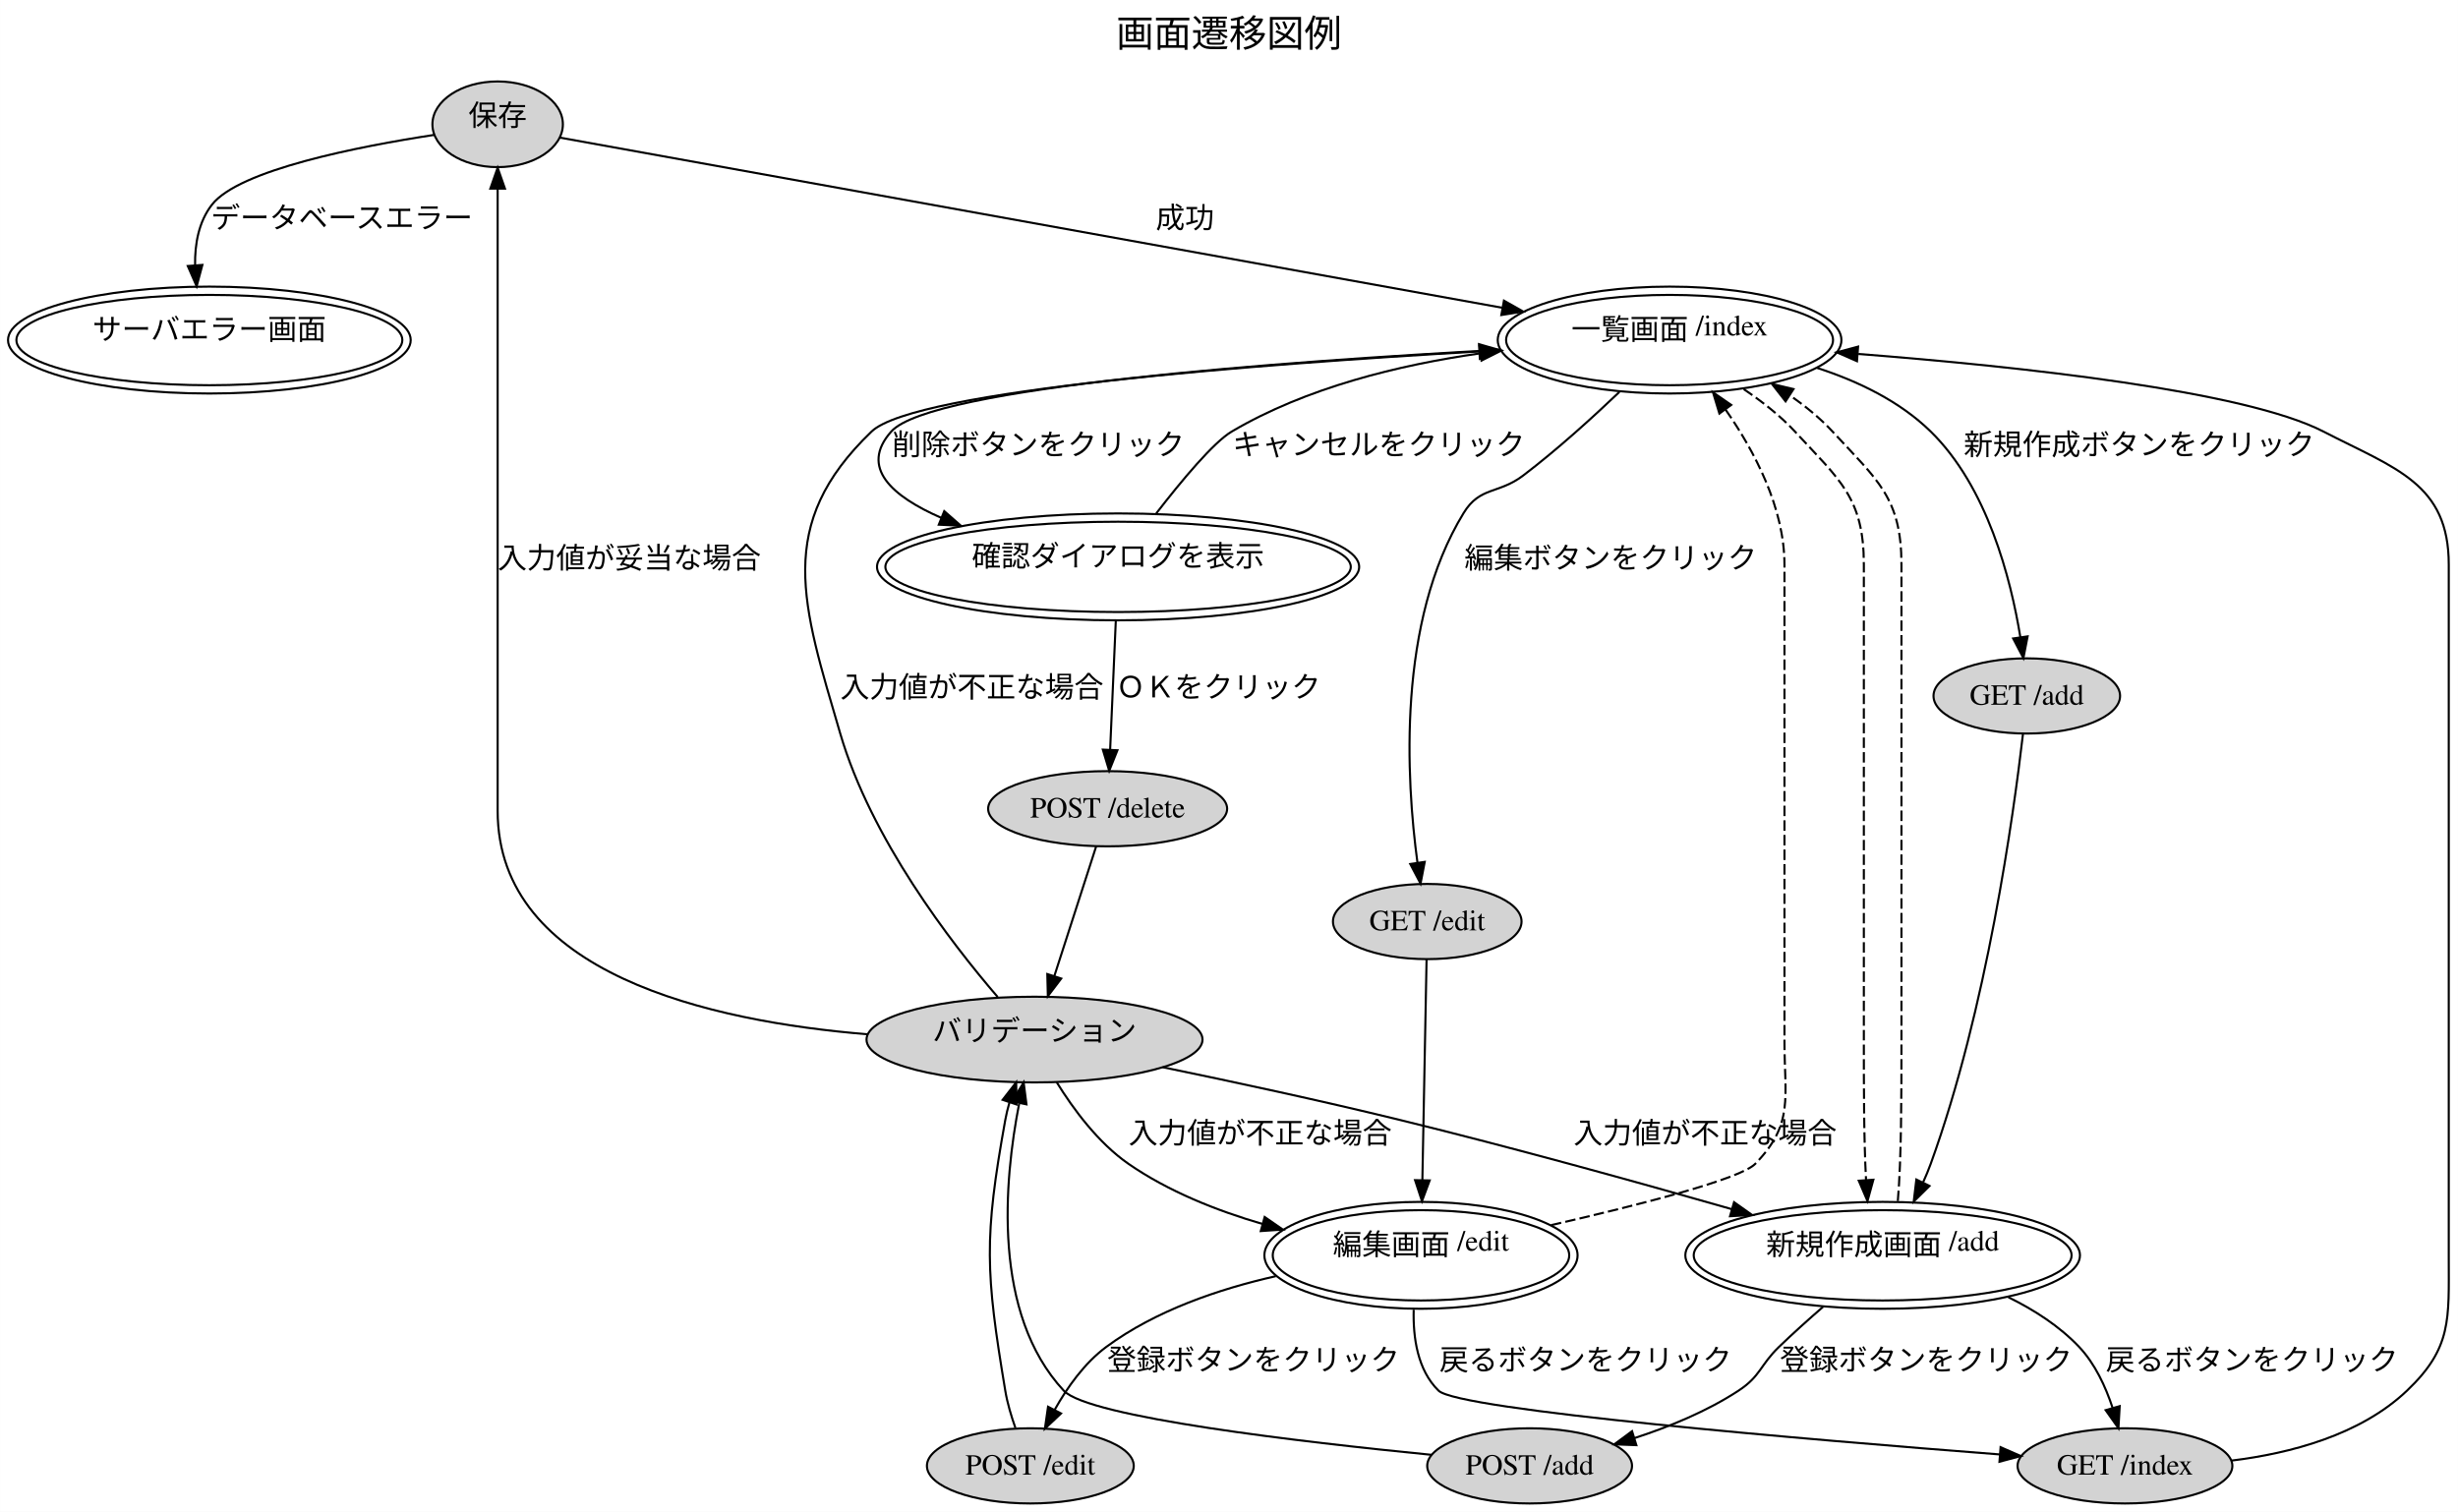
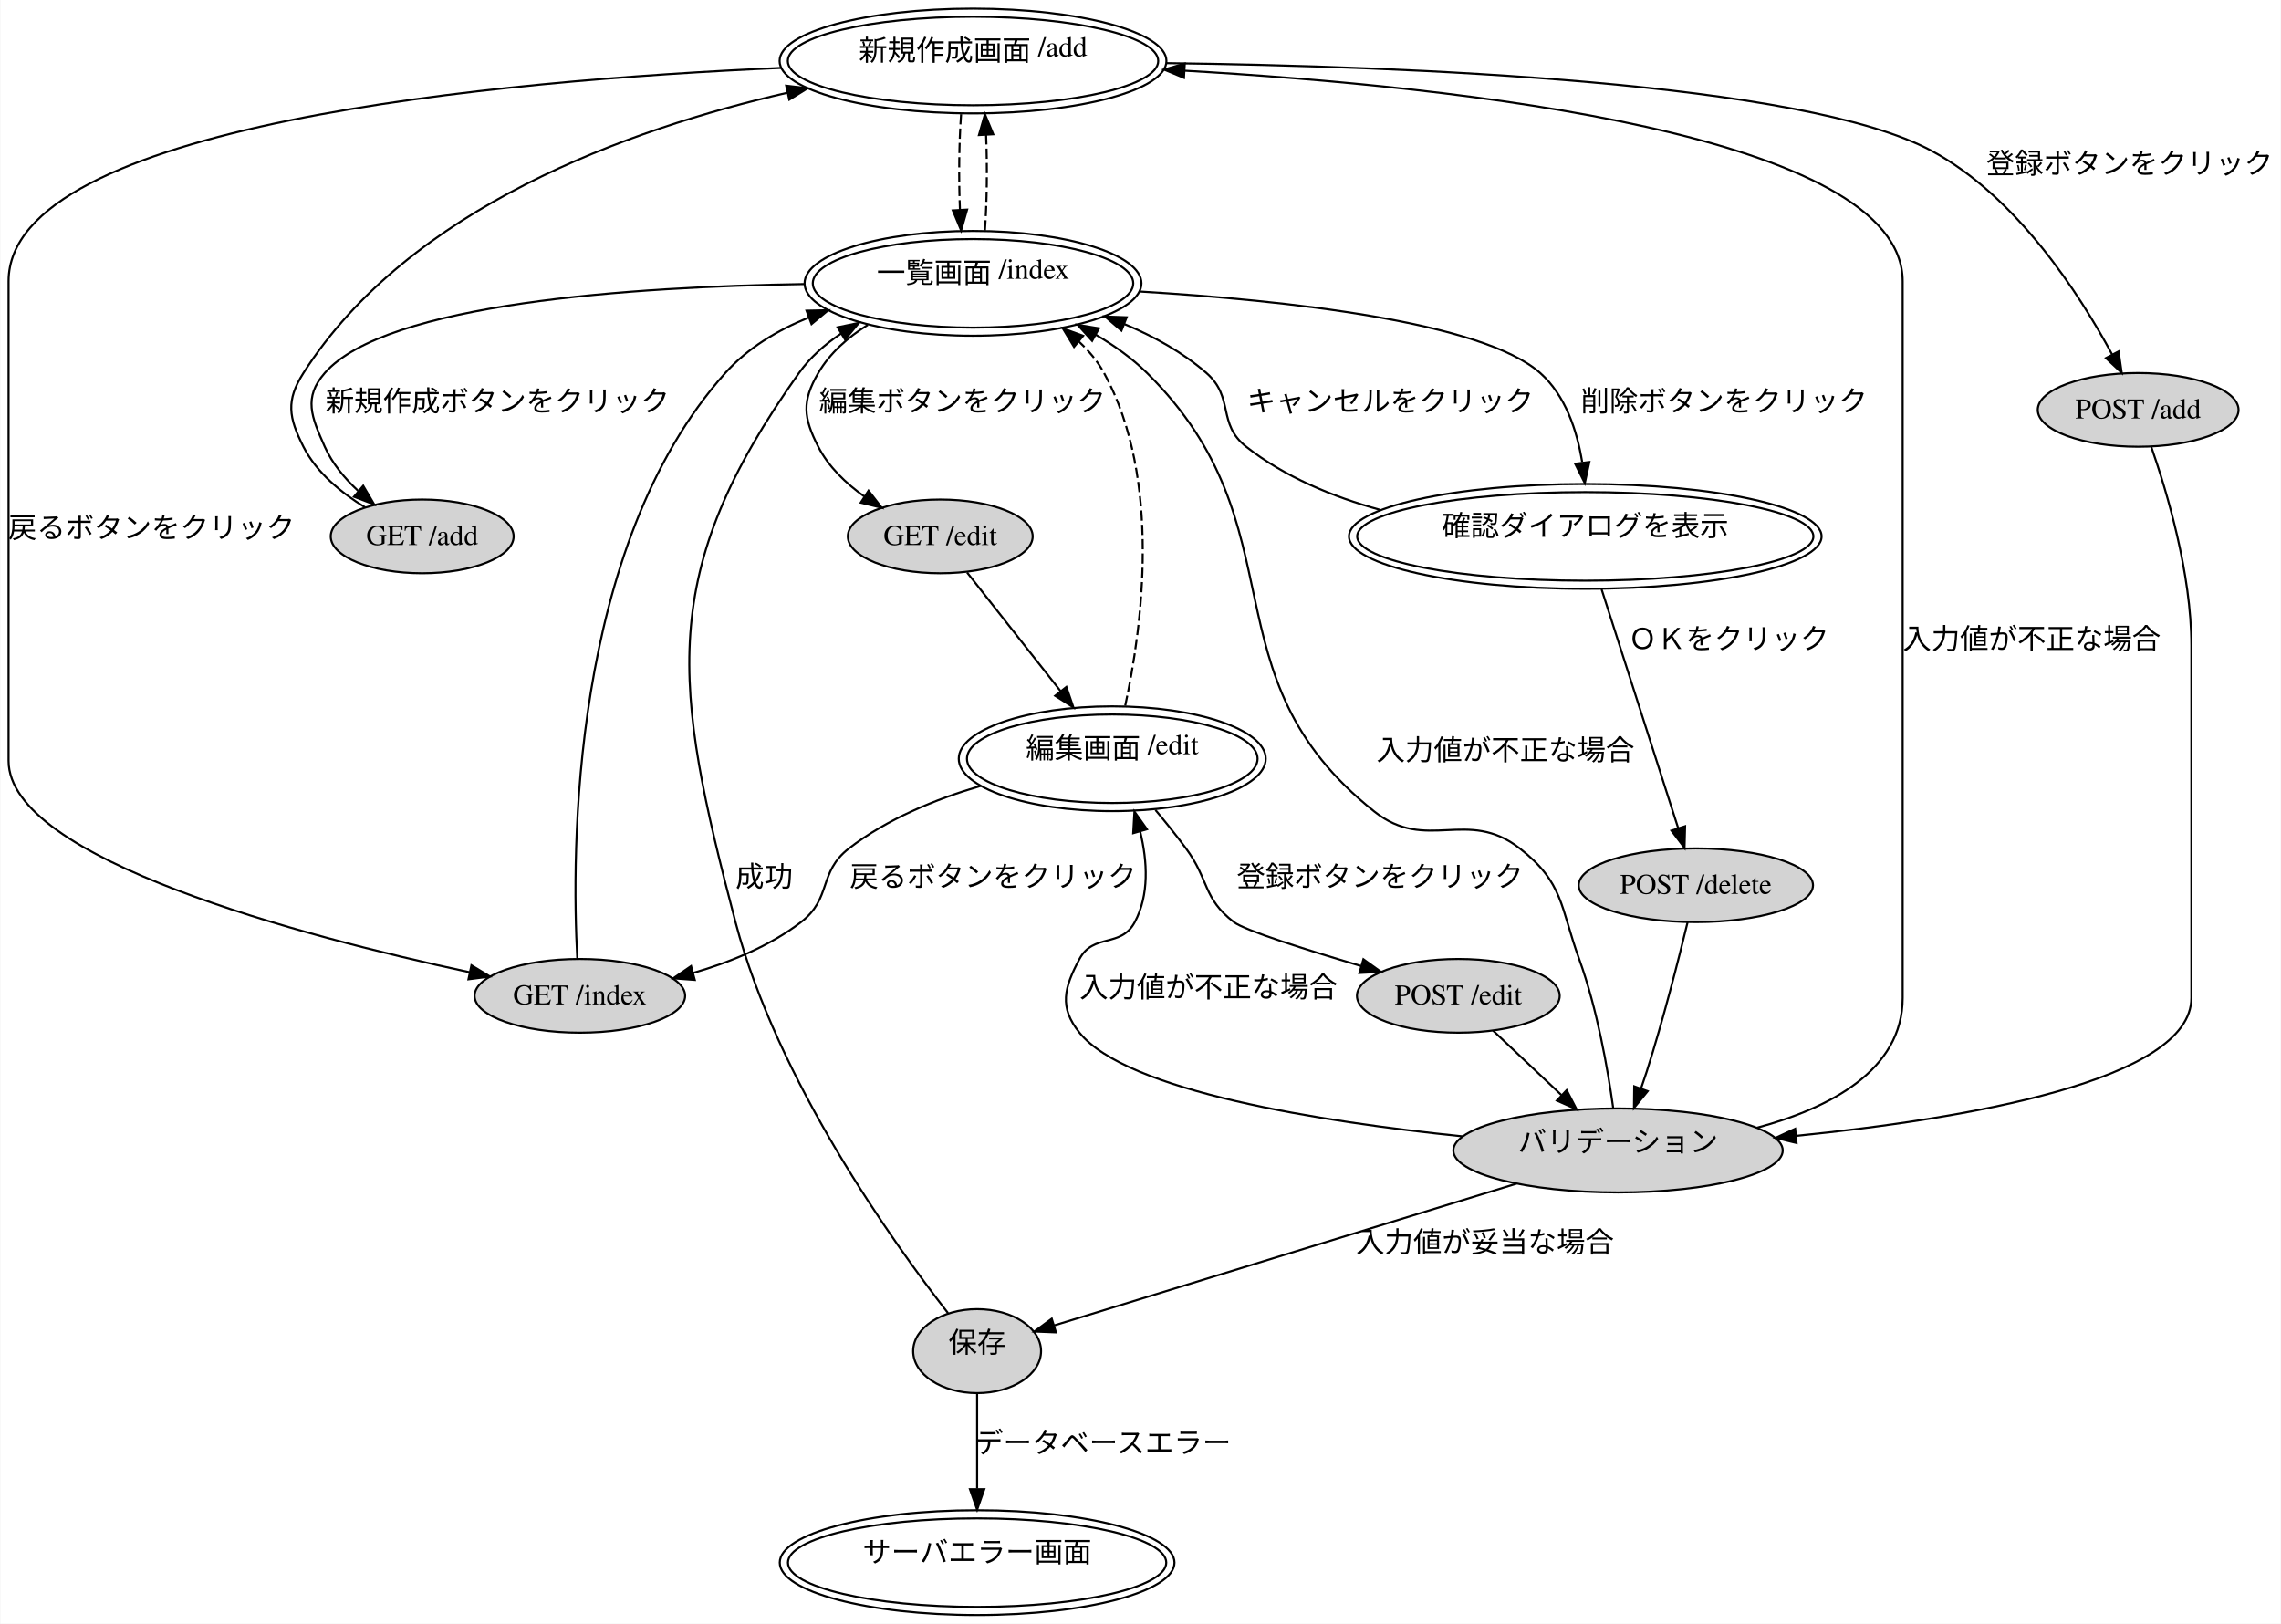
- <svg xmlns="http://www.w3.org/2000/svg" width="1177pt" height="724pt" viewBox="0.00 0.00 1176.58 723.78">
-   <g id="graph0" class="graph" transform="scale(1 1) rotate(0) translate(4 719.783)">
-     <polygon fill="white" stroke="none" points="-4,4 -4,-719.783 1172.58,-719.783 1172.58,4 -4,4" />
-     <text text-anchor="middle" x="584.288" y="-697.383" font-family="Times,serif" font-size="18.00">画面遷移図例</text>
+ <svg xmlns="http://www.w3.org/2000/svg" width="1114pt" height="793pt" viewBox="0.00 0.00 1113.58 792.96">
+   <g id="graph0" class="graph" transform="scale(1 1) rotate(0) translate(4 788.955)">
+     <polygon fill="white" stroke="none" points="-4,4 -4,-788.955 1109.58,-788.955 1109.58,4 -4,4" />
    <g id="node1" class="node">
-       <ellipse fill="none" stroke="black" cx="96.193" cy="-556.978" rx="92.377" ry="21.62" />
-       <ellipse fill="none" stroke="black" cx="96.193" cy="-556.978" rx="96.386" ry="25.588" />
-       <text text-anchor="middle" x="96.193" y="-557.188" font-family="Times,serif" font-size="14.00">サーバエラー画面 </text>
+       <ellipse fill="none" stroke="black" cx="471" cy="-759.162" rx="90.449" ry="21.62" />
+       <ellipse fill="none" stroke="black" cx="471" cy="-759.162" rx="94.459" ry="25.588" />
+       <text text-anchor="middle" x="471" y="-759.372" font-family="Times,serif" font-size="14.00">新規作成画面 /add</text>
    </g>
    <g id="node2" class="node">
-       <ellipse fill="none" stroke="black" cx="531.193" cy="-448.392" rx="111.393" ry="21.62" />
-       <ellipse fill="none" stroke="black" cx="531.193" cy="-448.392" rx="115.4" ry="25.588" />
-       <text text-anchor="middle" x="531.193" y="-448.602" font-family="Times,serif" font-size="14.00">確認ダイアログを表示 </text>
+       <ellipse fill="none" stroke="black" cx="471" cy="-650.576" rx="78.255" ry="21.62" />
+       <ellipse fill="none" stroke="black" cx="471" cy="-650.576" rx="82.261" ry="25.588" />
+       <text text-anchor="middle" x="471" y="-650.786" font-family="Times,serif" font-size="14.00">一覧画面 /index</text>
+     </g>
+     <g id="edge1" class="edge">
+       <path fill="none" stroke="black" stroke-dasharray="5,2" d="M465.18,-733.172C464.169,-719.274 463.983,-701.758 464.619,-686.521" />
+       <polygon fill="black" stroke="black" points="468.12,-686.591 465.191,-676.409 461.132,-686.196 468.12,-686.591" />
+     </g>
+     <g id="node11" class="node">
+       <ellipse fill="lightgrey" stroke="black" cx="279" cy="-302.611" rx="51.414" ry="18" />
+       <text text-anchor="middle" x="279" y="-298.411" font-family="Times,serif" font-size="14.00">GET /index</text>
+     </g>
+     <g id="edge4" class="edge">
+       <path fill="none" stroke="black" d="M377.382,-755.793C240.025,-749.733 0,-728.183 0,-651.576 0,-651.576 0,-651.576 0,-417.404 0,-369.307 143.952,-331.594 225.054,-314.163" />
+       <polygon fill="black" stroke="black" points="226.04,-317.532 235.099,-312.039 224.592,-310.684 226.04,-317.532" />
+       <text text-anchor="middle" x="69.79" y="-526.29" font-family="Times,serif" font-size="14.00">戻るボタンをクリック</text>
+     </g>
+     <g id="node12" class="node">
+       <ellipse fill="lightgrey" stroke="black" cx="1040" cy="-588.783" rx="49.026" ry="18" />
+       <text text-anchor="middle" x="1040" y="-584.583" font-family="Times,serif" font-size="14.00">POST /add</text>
+     </g>
+     <g id="edge5" class="edge">
+       <path fill="none" stroke="black" d="M565.29,-758.127C683.002,-756.622 876.493,-748.897 939,-715.369 980.605,-693.053 1011.24,-645.594 1027.3,-615.832" />
+       <polygon fill="black" stroke="black" points="1030.46,-617.329 1031.99,-606.845 1024.26,-614.088 1030.46,-617.329" />
+       <text text-anchor="middle" x="1035.79" y="-704.169" font-family="Times,serif" font-size="14.00">登録ボタンをクリック</text>
+     </g>
+     <g id="edge2" class="edge">
+       <path fill="none" stroke="black" stroke-dasharray="5,2" d="M476.809,-676.409C477.825,-690.28 478.018,-707.791 477.388,-723.045" />
+       <polygon fill="black" stroke="black" points="473.886,-722.992 476.82,-733.172 480.875,-723.384 473.886,-722.992" />
+     </g>
+     <g id="node4" class="node">
+       <ellipse fill="none" stroke="black" cx="770" cy="-526.99" rx="111.393" ry="21.62" />
+       <ellipse fill="none" stroke="black" cx="770" cy="-526.99" rx="115.4" ry="25.588" />
+       <text text-anchor="middle" x="770" y="-527.2" font-family="Times,serif" font-size="14.00">確認ダイアログを表示 </text>
+     </g>
+     <g id="edge8" class="edge">
+       <path fill="none" stroke="black" d="M552.47,-646.58C623.581,-642.291 719.704,-631.897 748,-606.783 760.255,-595.906 765.933,-578.829 768.472,-563.35" />
+       <polygon fill="black" stroke="black" points="772,-563.342 769.771,-552.984 765.054,-562.472 772,-563.342" />
+       <text text-anchor="middle" x="837.79" y="-588.083" font-family="Times,serif" font-size="14.00">削除ボタンをクリック</text>
+     </g>
+     <g id="node9" class="node">
+       <ellipse fill="lightgrey" stroke="black" cx="202" cy="-526.99" rx="44.657" ry="18" />
+       <text text-anchor="middle" x="202" y="-522.79" font-family="Times,serif" font-size="14.00">GET /add</text>
+     </g>
+     <g id="edge6" class="edge">
+       <path fill="none" stroke="black" d="M388.559,-650.224C305.114,-648.91 184.256,-640.923 154.42,-606.783 143.891,-594.735 147.908,-585.398 154.42,-570.783 158.06,-562.614 164.115,-555.351 170.707,-549.232" />
+       <polygon fill="black" stroke="black" points="173.194,-551.713 178.58,-542.589 168.68,-546.363 173.194,-551.713" />
+       <text text-anchor="middle" x="238.79" y="-588.083" font-family="Times,serif" font-size="14.00">新規作成ボタンをクリック</text>
+     </g>
+     <g id="node13" class="node">
+       <ellipse fill="lightgrey" stroke="black" cx="455" cy="-526.99" rx="45.141" ry="18" />
+       <text text-anchor="middle" x="455" y="-522.79" font-family="Times,serif" font-size="14.00">GET /edit</text>
+     </g>
+     <g id="edge7" class="edge">
+       <path fill="none" stroke="black" d="M419.622,-630.302C409.961,-624.271 401.116,-616.553 395.42,-606.783 387.362,-592.96 388.117,-585.019 395.42,-570.783 400.442,-560.994 408.859,-552.938 417.808,-546.561" />
+       <polygon fill="black" stroke="black" points="419.967,-549.333 426.458,-540.959 416.162,-543.457 419.967,-549.333" />
+       <text text-anchor="middle" x="465.79" y="-588.083" font-family="Times,serif" font-size="14.00">編集ボタンをクリック</text>
+     </g>
+     <g id="node3" class="node">
+       <ellipse fill="none" stroke="black" cx="539" cy="-418.404" rx="70.964" ry="21.62" />
+       <ellipse fill="none" stroke="black" cx="539" cy="-418.404" rx="74.963" ry="25.588" />
+       <text text-anchor="middle" x="539" y="-418.614" font-family="Times,serif" font-size="14.00">編集画面 /edit</text>
+     </g>
+     <g id="edge3" class="edge">
+       <path fill="none" stroke="black" stroke-dasharray="5,2" d="M545.326,-444.305C553.477,-482.053 563.464,-554.852 535,-606.783 531.88,-612.475 527.641,-617.547 522.819,-622.03" />
+       <polygon fill="black" stroke="black" points="520.339,-619.538 514.84,-628.594 524.786,-624.944 520.339,-619.538" />
+     </g>
+     <g id="node7" class="node">
+       <ellipse fill="lightgrey" stroke="black" cx="708" cy="-302.611" rx="49.51" ry="18" />
+       <text text-anchor="middle" x="708" y="-298.411" font-family="Times,serif" font-size="14.00">POST /edit</text>
+     </g>
+     <g id="edge10" class="edge">
+       <path fill="none" stroke="black" d="M560.09,-393.382C565.123,-387.368 570.374,-380.849 575,-374.611 586.37,-359.279 583.243,-350.187 598.42,-338.611 603.723,-334.566 633.333,-325.211 660.437,-317.19" />
+       <polygon fill="black" stroke="black" points="661.649,-320.482 670.259,-314.307 659.678,-313.765 661.649,-320.482" />
+       <text text-anchor="middle" x="669.79" y="-355.911" font-family="Times,serif" font-size="14.00">登録ボタンをクリック</text>
+     </g>
+     <g id="edge9" class="edge">
+       <path fill="none" stroke="black" d="M474.694,-405.119C452.733,-398.667 429.04,-388.992 410.42,-374.611 395.313,-362.943 402.153,-350.219 387,-338.611 371.752,-326.93 352.462,-319.07 334.418,-313.815" />
+       <polygon fill="black" stroke="black" points="335.121,-310.38 324.555,-311.156 333.299,-317.138 335.121,-310.38" />
+       <text text-anchor="middle" x="480.79" y="-355.911" font-family="Times,serif" font-size="14.00">戻るボタンをクリック</text>
+     </g>
+     <g id="edge12" class="edge">
+       <path fill="none" stroke="black" d="M669.77,-539.969C646.591,-546.343 623.236,-556.044 604.42,-570.783 590.109,-581.994 598.696,-594.829 585,-606.783 573.438,-616.875 559.265,-624.685 544.893,-630.695" />
+       <polygon fill="black" stroke="black" points="543.483,-627.488 535.445,-634.39 546.033,-634.007 543.483,-627.488" />
+       <text text-anchor="middle" x="674.79" y="-588.083" font-family="Times,serif" font-size="14.00">キャンセルをクリック</text>
+     </g>
+     <g id="node6" class="node">
+       <ellipse fill="lightgrey" stroke="black" cx="824" cy="-356.611" rx="57.211" ry="18" />
+       <text text-anchor="middle" x="824" y="-352.411" font-family="Times,serif" font-size="14.00">POST /delete</text>
+     </g>
+     <g id="edge11" class="edge">
+       <path fill="none" stroke="black" d="M777.968,-501.145C787.975,-469.943 805.078,-416.613 815.381,-384.485" />
+       <polygon fill="black" stroke="black" points="818.749,-385.445 818.47,-374.854 812.083,-383.307 818.749,-385.445" />
+       <text text-anchor="middle" x="840" y="-471.997" font-family="Times,serif" font-size="14.00">ＯＫをクリック</text>
    </g>
    <g id="node5" class="node">
-       <ellipse fill="none" stroke="black" cx="795.193" cy="-556.978" rx="78.255" ry="21.62" />
-       <ellipse fill="none" stroke="black" cx="795.193" cy="-556.978" rx="82.261" ry="25.588" />
-       <text text-anchor="middle" x="795.193" y="-557.188" font-family="Times,serif" font-size="14.00">一覧画面 /index</text>
+       <ellipse fill="none" stroke="black" cx="473" cy="-25.793" rx="92.377" ry="21.62" />
+       <ellipse fill="none" stroke="black" cx="473" cy="-25.793" rx="96.386" ry="25.588" />
+       <text text-anchor="middle" x="473" y="-26.003" font-family="Times,serif" font-size="14.00">サーバエラー画面 </text>
    </g>
-     <g id="edge5" class="edge">
-       <path fill="none" stroke="black" d="M549.443,-473.965C561.603,-489.679 576.898,-508.044 585.613,-513.185 621.287,-534.229 665.658,-545.059 704.375,-550.581" />
-       <polygon fill="black" stroke="black" points="704.236,-554.093 714.61,-551.937 705.156,-547.154 704.236,-554.093" />
-       <text text-anchor="middle" x="655.983" y="-501.985" font-family="Times,serif" font-size="14.00">キャンセルをクリック</text>
+     <g id="node8" class="node">
+       <ellipse fill="lightgrey" stroke="black" cx="786" cy="-227.105" rx="80.429" ry="20.512" />
+       <text text-anchor="middle" x="786" y="-226.405" font-family="Times,serif" font-size="14.00">バリデーション</text>
+     </g>
+     <g id="edge13" class="edge">
+       <path fill="none" stroke="black" d="M819.972,-338.55C815.553,-320.342 808.014,-290.722 800,-265.611 799.128,-262.879 798.174,-260.055 797.186,-257.237" />
+       <polygon fill="black" stroke="black" points="800.475,-256.039 793.772,-247.834 793.895,-258.428 800.475,-256.039" />
+     </g>
+     <g id="edge14" class="edge">
+       <path fill="none" stroke="black" d="M724.925,-285.661C734.681,-276.467 747.186,-264.682 758.337,-254.174" />
+       <polygon fill="black" stroke="black" points="760.912,-256.556 765.789,-247.151 756.111,-251.462 760.912,-256.556" />
+     </g>
+     <g id="edge16" class="edge">
+       <path fill="none" stroke="black" d="M853.871,-238.206C889.156,-247.722 925,-266.123 925,-301.611 925,-651.576 925,-651.576 925,-651.576 925,-723.135 708.533,-746.69 574.543,-754.416" />
+       <polygon fill="black" stroke="black" points="574.034,-750.939 564.244,-754.988 574.423,-757.928 574.034,-750.939" />
+       <text text-anchor="middle" x="988" y="-471.997" font-family="Times,serif" font-size="14.00">入力値が不正な場合</text>
+     </g>
+     <g id="edge18" class="edge">
+       <path fill="none" stroke="black" d="M783.659,-247.687C780.995,-266.727 775.827,-296.256 767,-320.611 757.718,-346.222 759.469,-357.841 738,-374.611 712.345,-394.65 692.507,-372.383 667,-392.611 582.996,-459.227 632.255,-531.419 556,-606.783 548.698,-614 539.932,-620.234 530.844,-625.539" />
+       <polygon fill="black" stroke="black" points="529.162,-622.47 522.069,-630.34 532.522,-628.61 529.162,-622.47" />
+       <text text-anchor="middle" x="731" y="-417.704" font-family="Times,serif" font-size="14.00">入力値が不正な場合</text>
+     </g>
+     <g id="edge17" class="edge">
+       <path fill="none" stroke="black" d="M710.078,-233.99C640.935,-241.115 546.187,-255.913 523,-284.611 512.945,-297.056 515.45,-306.504 523,-320.611 529.805,-333.326 543.195,-325.895 550,-338.611 557.132,-351.938 556.156,-368.27 552.701,-382.602" />
+       <polygon fill="black" stroke="black" points="549.223,-382.035 549.828,-392.613 555.951,-383.967 549.223,-382.035" />
+       <text text-anchor="middle" x="586" y="-301.911" font-family="Times,serif" font-size="14.00">入力値が不正な場合</text>
    </g>
    <g id="node10" class="node">
-       <ellipse fill="lightgrey" stroke="black" cx="526.193" cy="-332.598" rx="57.211" ry="18" />
-       <text text-anchor="middle" x="526.193" y="-328.398" font-family="Times,serif" font-size="14.00">POST /delete</text>
-     </g>
-     <g id="edge4" class="edge">
-       <path fill="none" stroke="black" d="M530.095,-422.419C529.297,-404.262 528.218,-379.692 527.396,-360.996" />
-       <polygon fill="black" stroke="black" points="530.882,-360.596 526.947,-350.76 523.889,-360.904 530.882,-360.596" />
-       <text text-anchor="middle" x="579.193" y="-385.898" font-family="Times,serif" font-size="14.00">ＯＫをクリック</text>
-     </g>
-     <g id="node3" class="node">
-       <ellipse fill="none" stroke="black" cx="676.193" cy="-118.793" rx="70.964" ry="21.62" />
-       <ellipse fill="none" stroke="black" cx="676.193" cy="-118.793" rx="74.963" ry="25.588" />
-       <text text-anchor="middle" x="676.193" y="-119.003" font-family="Times,serif" font-size="14.00">編集画面 /edit</text>
-     </g>
-     <g id="edge1" class="edge">
-       <path fill="none" stroke="black" stroke-dasharray="5,2" d="M738.442,-133.242C780.28,-142.82 829.046,-155.248 836.193,-162.586 854.847,-181.74 850.193,-194.355 850.193,-221.092 850.193,-449.392 850.193,-449.392 850.193,-449.392 850.193,-476.539 835.928,-503.68 821.927,-523.78" />
-       <polygon fill="black" stroke="black" points="819.041,-521.798 815.986,-531.943 824.701,-525.917 819.041,-521.798" />
-     </g>
-     <g id="node7" class="node">
-       <ellipse fill="lightgrey" stroke="black" cx="489.193" cy="-18" rx="49.51" ry="18" />
-       <text text-anchor="middle" x="489.193" y="-13.8" font-family="Times,serif" font-size="14.00">POST /edit</text>
-     </g>
-     <g id="edge7" class="edge">
-       <path fill="none" stroke="black" d="M606.704,-108.807C579.442,-102.666 549.124,-92.343 525.613,-75 515.146,-67.279 506.86,-55.576 500.853,-44.861" />
-       <polygon fill="black" stroke="black" points="503.876,-43.088 496.163,-35.825 497.663,-46.313 503.876,-43.088" />
-       <text text-anchor="middle" x="595.983" y="-63.8" font-family="Times,serif" font-size="14.00">登録ボタンをクリック</text>
-     </g>
-     <g id="node8" class="node">
-       <ellipse fill="lightgrey" stroke="black" cx="1013.19" cy="-18" rx="51.414" ry="18" />
-       <text text-anchor="middle" x="1013.19" y="-13.8" font-family="Times,serif" font-size="14.00">GET /index</text>
-     </g>
-     <g id="edge6" class="edge">
-       <path fill="none" stroke="black" d="M672.705,-92.752C672.338,-79.435 674.535,-63.827 684.613,-54 694.101,-44.747 861.153,-30.612 953.314,-23.467" />
-       <polygon fill="black" stroke="black" points="953.649,-26.951 963.351,-22.693 953.111,-19.972 953.649,-26.951" />
-       <text text-anchor="middle" x="754.983" y="-63.8" font-family="Times,serif" font-size="14.00">戻るボタンをクリック</text>
-     </g>
-     <g id="node4" class="node">
-       <ellipse fill="none" stroke="black" cx="897.193" cy="-118.793" rx="90.449" ry="21.62" />
-       <ellipse fill="none" stroke="black" cx="897.193" cy="-118.793" rx="94.459" ry="25.588" />
-       <text text-anchor="middle" x="897.193" y="-119.003" font-family="Times,serif" font-size="14.00">新規作成画面 /add</text>
-     </g>
-     <g id="edge2" class="edge">
-       <path fill="none" stroke="black" stroke-dasharray="5,2" d="M904.454,-144.771C906.193,-165.274 906.193,-195.064 906.193,-221.092 906.193,-449.392 906.193,-449.392 906.193,-449.392 906.193,-481.313 894.87,-489.753 873.193,-513.185 867.344,-519.506 860.358,-525.248 852.987,-530.326" />
-       <polygon fill="black" stroke="black" points="850.719,-527.623 844.203,-535.978 854.506,-533.51 850.719,-527.623" />
-     </g>
-     <g id="edge8" class="edge">
-       <path fill="none" stroke="black" d="M957.349,-98.74C969.72,-92.676 981.815,-84.888 991.193,-75 998.848,-66.929 1003.94,-55.881 1007.28,-45.73" />
-       <polygon fill="black" stroke="black" points="1010.67,-46.6 1010.06,-36.022 1003.94,-44.671 1010.67,-46.6" />
-       <text text-anchor="middle" x="1073.98" y="-63.8" font-family="Times,serif" font-size="14.00">戻るボタンをクリック</text>
-     </g>
-     <g id="node11" class="node">
-       <ellipse fill="lightgrey" stroke="black" cx="728.193" cy="-18" rx="49.026" ry="18" />
-       <text text-anchor="middle" x="728.193" y="-13.8" font-family="Times,serif" font-size="14.00">POST /add</text>
-     </g>
-     <g id="edge9" class="edge">
-       <path fill="none" stroke="black" d="M868.647,-94.114C861.631,-88.034 854.236,-81.4 847.613,-75 838.471,-66.166 838.822,-60.973 828.193,-54 813.15,-44.133 795.006,-36.696 778.325,-31.273" />
-       <polygon fill="black" stroke="black" points="779.294,-27.91 768.707,-28.31 777.233,-34.599 779.294,-27.91" />
-       <text text-anchor="middle" x="917.983" y="-63.8" font-family="Times,serif" font-size="14.00">登録ボタンをクリック</text>
-     </g>
-     <g id="edge12" class="edge">
-       <path fill="none" stroke="black" d="M714.365,-552.317C610.631,-546.775 441.679,-534.566 422.613,-513.185 407.323,-496.038 422.877,-482.22 446.532,-471.887" />
-       <polygon fill="black" stroke="black" points="447.977,-475.078 455.947,-468.097 445.363,-468.584 447.977,-475.078" />
-       <text text-anchor="middle" x="492.983" y="-501.985" font-family="Times,serif" font-size="14.00">削除ボタンをクリック</text>
-     </g>
-     <g id="edge3" class="edge">
-       <path fill="none" stroke="black" stroke-dasharray="5,2" d="M830.706,-533.455C839.355,-527.647 848.109,-520.842 855.193,-513.185 876.87,-489.753 888.193,-481.313 888.193,-449.392 888.193,-449.392 888.193,-449.392 888.193,-221.092 888.193,-199.131 888.193,-174.491 889.237,-155.012" />
-       <polygon fill="black" stroke="black" points="892.747,-154.985 889.932,-144.771 885.763,-154.511 892.747,-154.985" />
-     </g>
-     <g id="node6" class="node">
-       <ellipse fill="lightgrey" stroke="black" cx="966.193" cy="-386.598" rx="44.657" ry="18" />
-       <text text-anchor="middle" x="966.193" y="-382.398" font-family="Times,serif" font-size="14.00">GET /add</text>
-     </g>
-     <g id="edge10" class="edge">
-       <path fill="none" stroke="black" d="M865.773,-543.655C885.391,-537.309 905.359,-527.706 920.193,-513.185 947.264,-486.683 958.513,-442.95 963.112,-414.715" />
-       <polygon fill="black" stroke="black" points="966.59,-415.12 964.568,-404.72 959.663,-414.111 966.59,-415.12" />
-       <text text-anchor="middle" x="1019.98" y="-501.985" font-family="Times,serif" font-size="14.00">新規作成ボタンをクリック</text>
-     </g>
-     <g id="node9" class="node">
-       <ellipse fill="lightgrey" stroke="black" cx="679.193" cy="-278.598" rx="45.141" ry="18" />
-       <text text-anchor="middle" x="679.193" y="-274.398" font-family="Times,serif" font-size="14.00">GET /edit</text>
-     </g>
-     <g id="edge11" class="edge">
-       <path fill="none" stroke="black" d="M771.174,-532.131C758.074,-519.638 741.286,-504.433 725.193,-492.185 713.247,-483.093 704.446,-486.99 696.613,-474.185 664.673,-421.974 669.106,-346.683 674.504,-306.793" />
-       <polygon fill="black" stroke="black" points="677.987,-307.163 675.986,-296.759 671.062,-306.14 677.987,-307.163" />
-       <text text-anchor="middle" x="766.983" y="-447.692" font-family="Times,serif" font-size="14.00">編集ボタンをクリック</text>
-     </g>
-     <g id="edge13" class="edge">
-       <path fill="none" stroke="black" d="M964.36,-368.352C959.945,-330.273 947.042,-236.532 920.193,-162.586 919.133,-159.668 917.902,-156.704 916.572,-153.768" />
-       <polygon fill="black" stroke="black" points="919.612,-152.016 912.07,-144.574 913.325,-155.095 919.612,-152.016" />
-     </g>
-     <g id="node12" class="node">
-       <ellipse fill="lightgrey" stroke="black" cx="491.193" cy="-222.092" rx="80.429" ry="20.512" />
-       <text text-anchor="middle" x="491.193" y="-221.392" font-family="Times,serif" font-size="14.00">バリデーション</text>
-     </g>
-     <g id="edge14" class="edge">
-       <path fill="none" stroke="black" d="M482.051,-36.153C480.067,-41.743 478.185,-48.044 477.193,-54 467.724,-110.81 466.959,-126.909 477.193,-183.586 477.685,-186.314 478.364,-189.101 479.159,-191.864" />
-       <polygon fill="black" stroke="black" points="475.928,-193.24 482.422,-201.611 482.566,-191.018 475.928,-193.24" />
+       <ellipse fill="lightgrey" stroke="black" cx="473" cy="-129.092" rx="31.226" ry="20.512" />
+       <text text-anchor="middle" x="473" y="-128.392" font-family="Times,serif" font-size="14.00">保存</text>
    </g>
    <g id="edge15" class="edge">
-       <path fill="none" stroke="black" d="M1064.18,-20.521C1092.25,-23.96 1125.82,-32.725 1148.19,-54 1169.72,-74.477 1168.19,-88.08 1168.19,-117.793 1168.19,-449.392 1168.19,-449.392 1168.19,-449.392 1168.19,-488.314 1142.79,-495.351 1108.19,-513.185 1070.46,-532.635 963.913,-544.21 885.571,-550.321" />
-       <polygon fill="black" stroke="black" points="884.903,-546.862 875.198,-551.112 885.435,-553.842 884.903,-546.862" />
+       <path fill="none" stroke="black" d="M736.404,-210.891C673.635,-191.637 566.916,-158.901 510.512,-141.599" />
+       <polygon fill="black" stroke="black" points="511.503,-138.242 500.916,-138.656 509.45,-144.934 511.503,-138.242" />
+       <text text-anchor="middle" x="721" y="-177.398" font-family="Times,serif" font-size="14.00">入力値が妥当な場合</text>
    </g>
-     <g id="edge16" class="edge">
-       <path fill="none" stroke="black" d="M678.866,-260.41C678.386,-235.182 677.481,-187.574 676.858,-154.795" />
-       <polygon fill="black" stroke="black" points="680.356,-154.652 676.666,-144.72 673.357,-154.785 680.356,-154.652" />
+     <g id="edge19" class="edge">
+       <path fill="none" stroke="black" d="M174.196,-541.129C162.635,-548.17 150.43,-558.049 144,-570.783 136.788,-585.066 135.384,-593.301 144,-606.783 195.687,-687.668 302.886,-725.975 380.486,-743.686" />
+       <polygon fill="black" stroke="black" points="379.754,-747.109 390.273,-745.848 381.263,-740.274 379.754,-747.109" />
    </g>
-     <g id="edge17" class="edge">
-       <path fill="none" stroke="black" d="M520.724,-314.644C515.362,-298.022 507.08,-272.345 500.649,-252.409" />
-       <polygon fill="black" stroke="black" points="503.972,-251.311 497.571,-242.868 497.31,-253.459 503.972,-251.311" />
-     </g>
-     <g id="edge18" class="edge">
-       <path fill="none" stroke="black" d="M681.227,-23.289C619.375,-29.399 517.022,-41.286 505.193,-54 470.902,-90.856 476.55,-154.165 483.826,-191.371" />
-       <polygon fill="black" stroke="black" points="480.492,-192.52 485.992,-201.575 487.34,-191.066 480.492,-192.52" />
+     <g id="edge20" class="edge">
+       <path fill="none" stroke="black" d="M458.793,-147.657C432.13,-181.884 375.443,-260.978 355,-338.611 324.447,-454.637 316.427,-509.033 386,-606.783 391.417,-614.394 398.589,-620.731 406.475,-625.985" />
+       <polygon fill="black" stroke="black" points="404.89,-629.116 415.264,-631.27 408.497,-623.117 404.89,-629.116" />
+       <text text-anchor="middle" x="369" y="-355.911" font-family="Times,serif" font-size="14.00">成功</text>
    </g>
    <g id="edge21" class="edge">
-       <path fill="none" stroke="black" d="M501.796,-201.679C509.716,-188.871 521.657,-172.657 536.193,-162.586 555.21,-149.41 578.404,-140.194 600.401,-133.787" />
-       <polygon fill="black" stroke="black" points="601.358,-137.154 610.07,-131.124 599.499,-130.405 601.358,-137.154" />
-       <text text-anchor="middle" x="599.193" y="-172.386" font-family="Times,serif" font-size="14.00">入力値が不正な場合</text>
-     </g>
-     <g id="edge20" class="edge">
-       <path fill="none" stroke="black" d="M552.539,-208.858C586.202,-201.915 628.619,-192.792 666.193,-183.586 719.652,-170.488 779.548,-153.891 824.951,-140.91" />
-       <polygon fill="black" stroke="black" points="826.056,-144.234 834.703,-138.113 824.126,-137.505 826.056,-144.234" />
-       <text text-anchor="middle" x="812.193" y="-172.386" font-family="Times,serif" font-size="14.00">入力値が不正な場合</text>
+       <path fill="none" stroke="black" d="M473,-108.561C473,-95.388 473,-77.63 473,-62.028" />
+       <polygon fill="black" stroke="black" points="476.5,-61.655 473,-51.655 469.5,-61.655 476.5,-61.655" />
+       <text text-anchor="middle" x="534.39" y="-79.386" font-family="Times,serif" font-size="14.00">データベースエラー</text>
    </g>
    <g id="edge22" class="edge">
-       <path fill="none" stroke="black" d="M473.573,-242.45C450.966,-268.736 412.911,-318.239 398.193,-368.598 380.068,-430.609 366.581,-468.45 413.193,-513.185 433.803,-532.965 597.736,-545.429 704.048,-551.515" />
-       <polygon fill="black" stroke="black" points="703.968,-555.016 714.15,-552.084 704.362,-548.027 703.968,-555.016" />
-       <text text-anchor="middle" x="461.193" y="-385.898" font-family="Times,serif" font-size="14.00">入力値が不正な場合</text>
+       <path fill="none" stroke="black" d="M277.736,-320.905C275.007,-371.672 274.077,-522.022 350,-606.783 360.896,-618.947 375.47,-627.653 390.723,-633.885" />
+       <polygon fill="black" stroke="black" points="389.689,-637.235 400.282,-637.454 392.138,-630.677 389.689,-637.235" />
    </g>
-     <g id="node13" class="node">
-       <ellipse fill="lightgrey" stroke="black" cx="234.193" cy="-660.277" rx="31.226" ry="20.512" />
-       <text text-anchor="middle" x="234.193" y="-659.577" font-family="Times,serif" font-size="14.00">保存</text>
-     </g>
-     <g id="edge19" class="edge">
-       <path fill="none" stroke="black" d="M411.285,-224.616C335.842,-230.81 234.193,-253.623 234.193,-331.598 234.193,-557.978 234.193,-557.978 234.193,-557.978 234.193,-581.979 234.193,-609.178 234.193,-629.345" />
-       <polygon fill="black" stroke="black" points="230.693,-629.478 234.193,-639.478 237.693,-629.478 230.693,-629.478" />
-       <text text-anchor="middle" x="297.193" y="-447.692" font-family="Times,serif" font-size="14.00">入力値が妥当な場合</text>
+     <g id="edge23" class="edge">
+       <path fill="none" stroke="black" d="M1046.43,-570.665C1054.13,-548.586 1066,-508.841 1066,-473.697 1066,-473.697 1066,-473.697 1066,-301.611 1066,-261.144 955.208,-242.502 873.008,-234.24" />
+       <polygon fill="black" stroke="black" points="873.172,-230.74 862.882,-233.259 872.498,-237.707 873.172,-230.74" />
    </g>
    <g id="edge24" class="edge">
-       <path fill="none" stroke="black" d="M203.877,-655.211C167.69,-649.67 110.415,-638.485 97.413,-621.771 91.087,-613.64 89.196,-602.997 89.353,-592.741" />
-       <polygon fill="black" stroke="black" points="92.847,-592.955 90.104,-582.722 85.867,-592.432 92.847,-592.955" />
-       <text text-anchor="middle" x="159.583" y="-610.571" font-family="Times,serif" font-size="14.00">データベースエラー</text>
-     </g>
-     <g id="edge23" class="edge">
-       <path fill="none" stroke="black" d="M263.958,-653.902C347.877,-638.749 588.483,-595.303 715.092,-572.441" />
-       <polygon fill="black" stroke="black" points="715.903,-575.852 725.122,-570.63 714.659,-568.963 715.903,-575.852" />
-       <text text-anchor="middle" x="563.193" y="-610.571" font-family="Times,serif" font-size="14.00">成功</text>
+       <path fill="none" stroke="black" d="M468.125,-509.336C480.318,-493.864 498.804,-470.407 513.84,-451.329" />
+       <polygon fill="black" stroke="black" points="516.603,-453.477 520.044,-443.457 511.105,-449.144 516.603,-453.477" />
    </g>
  </g>
</svg>
